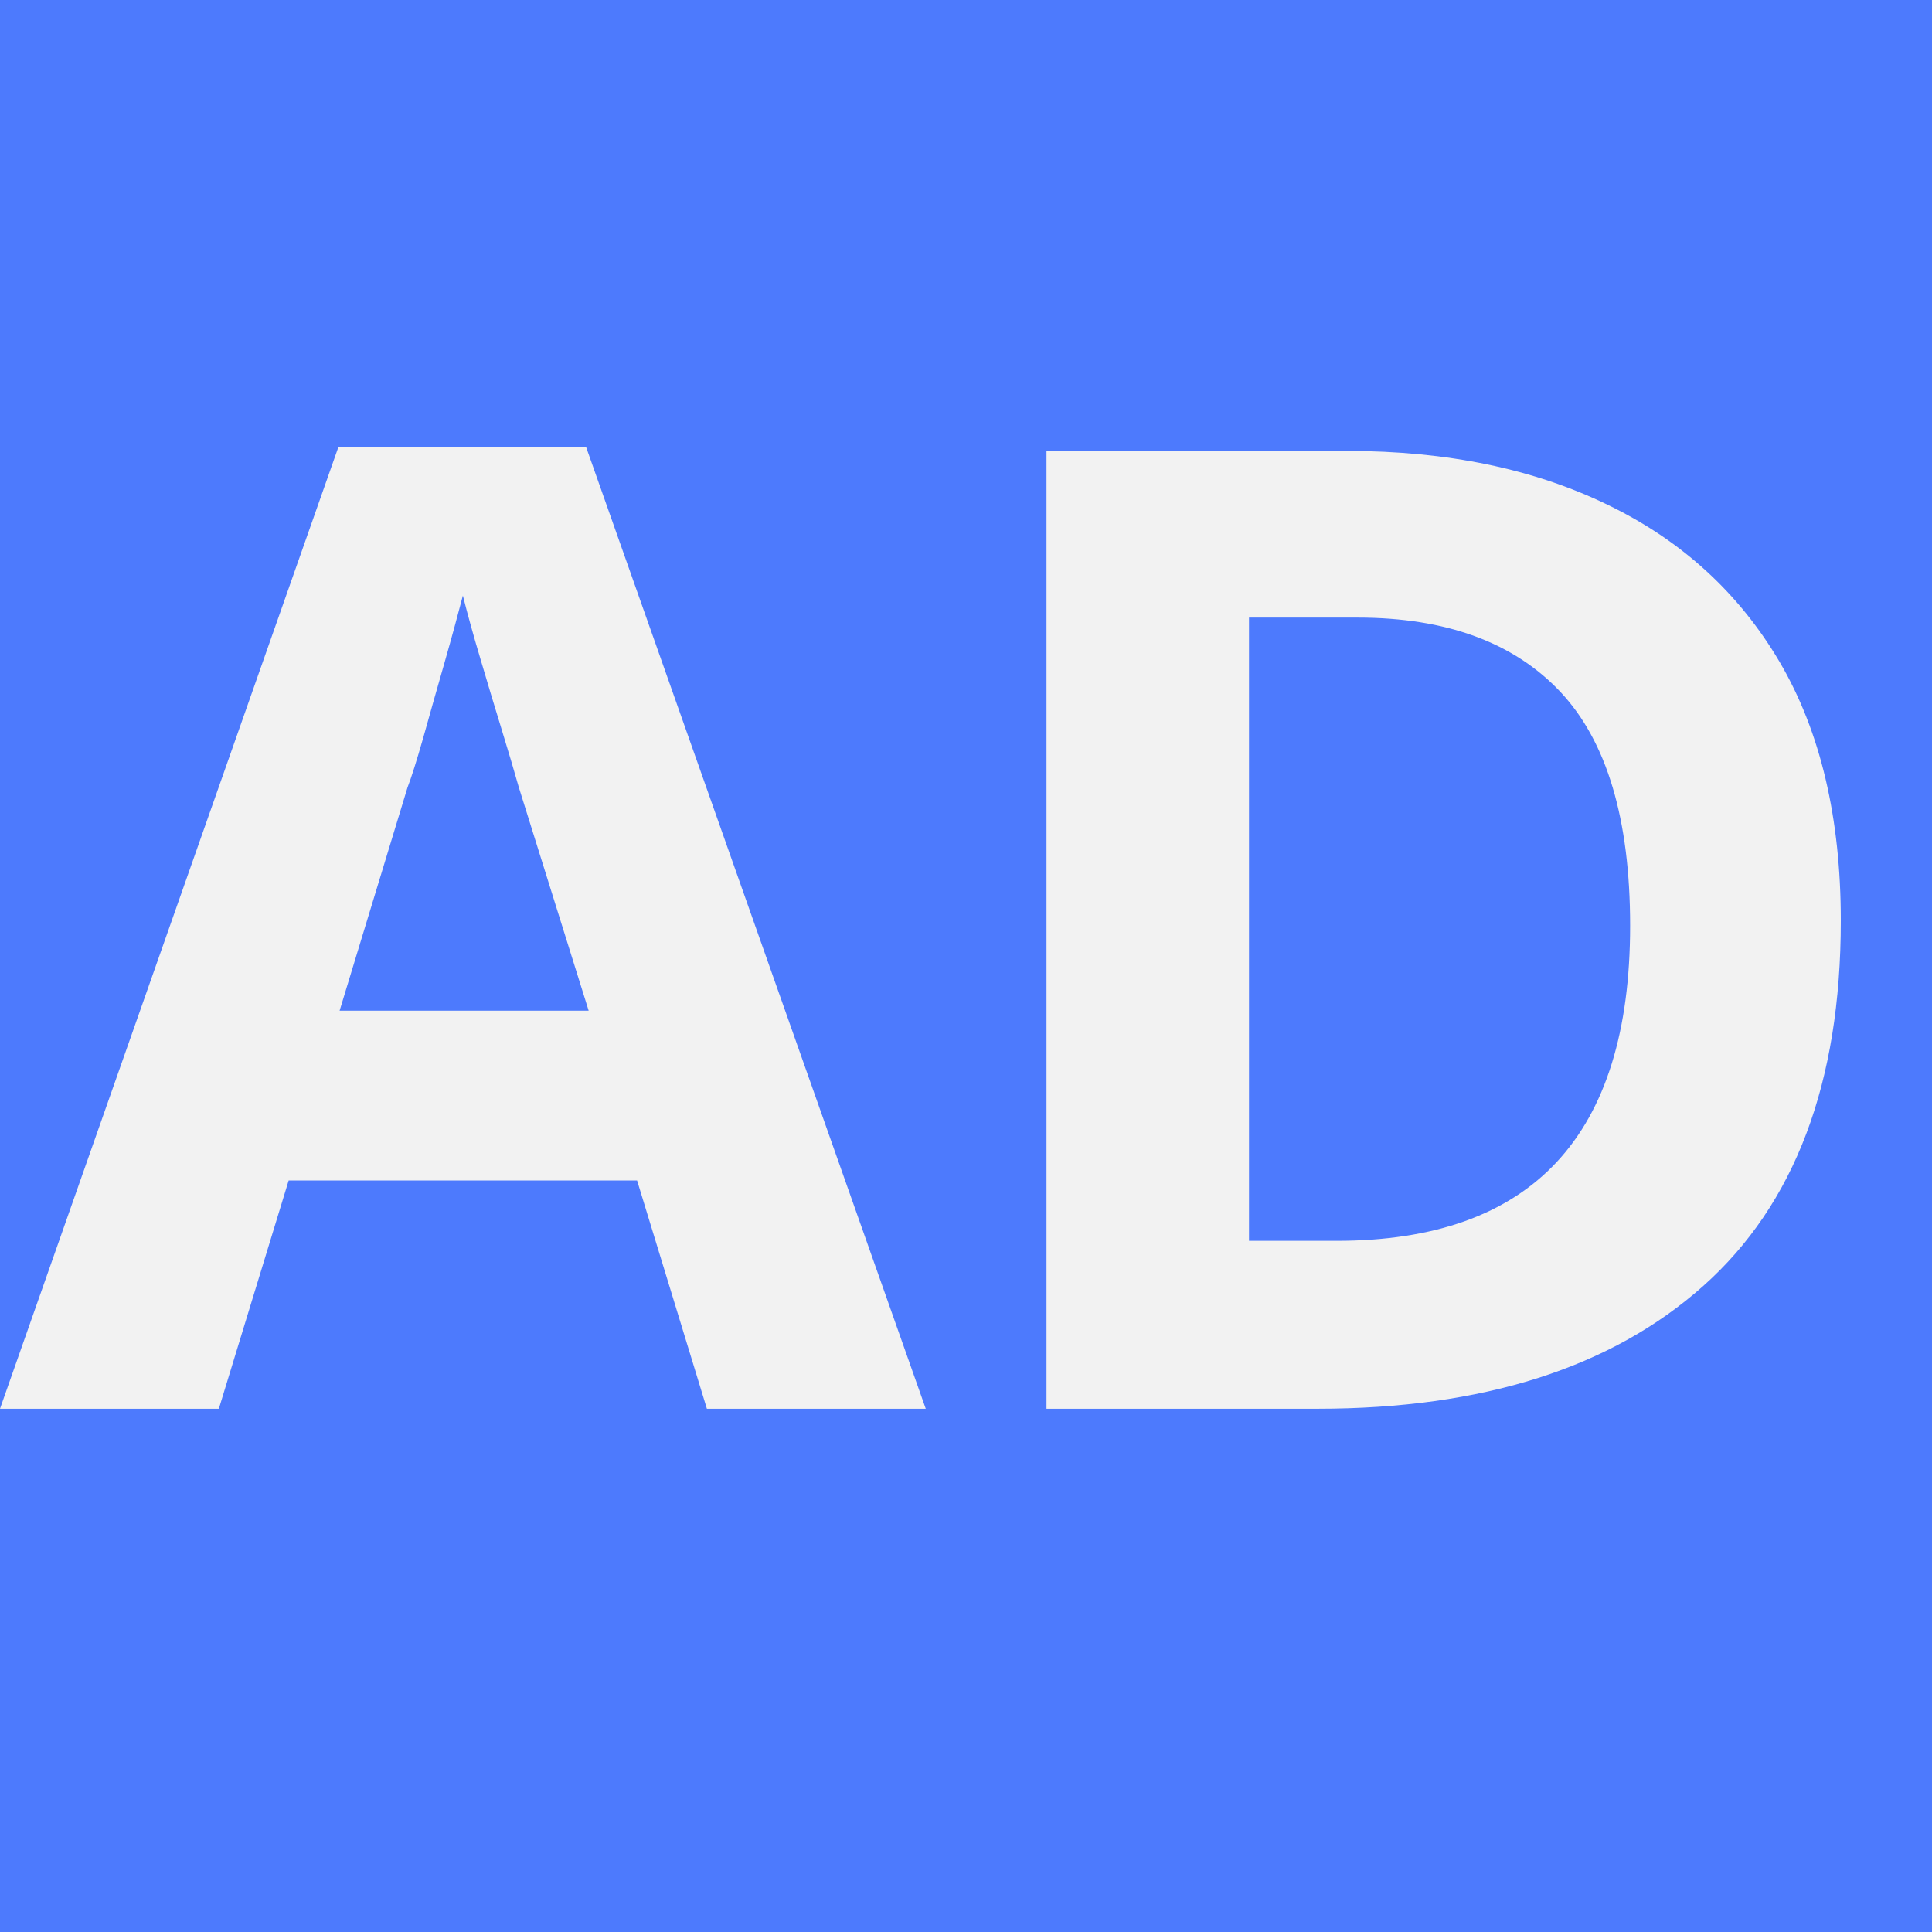
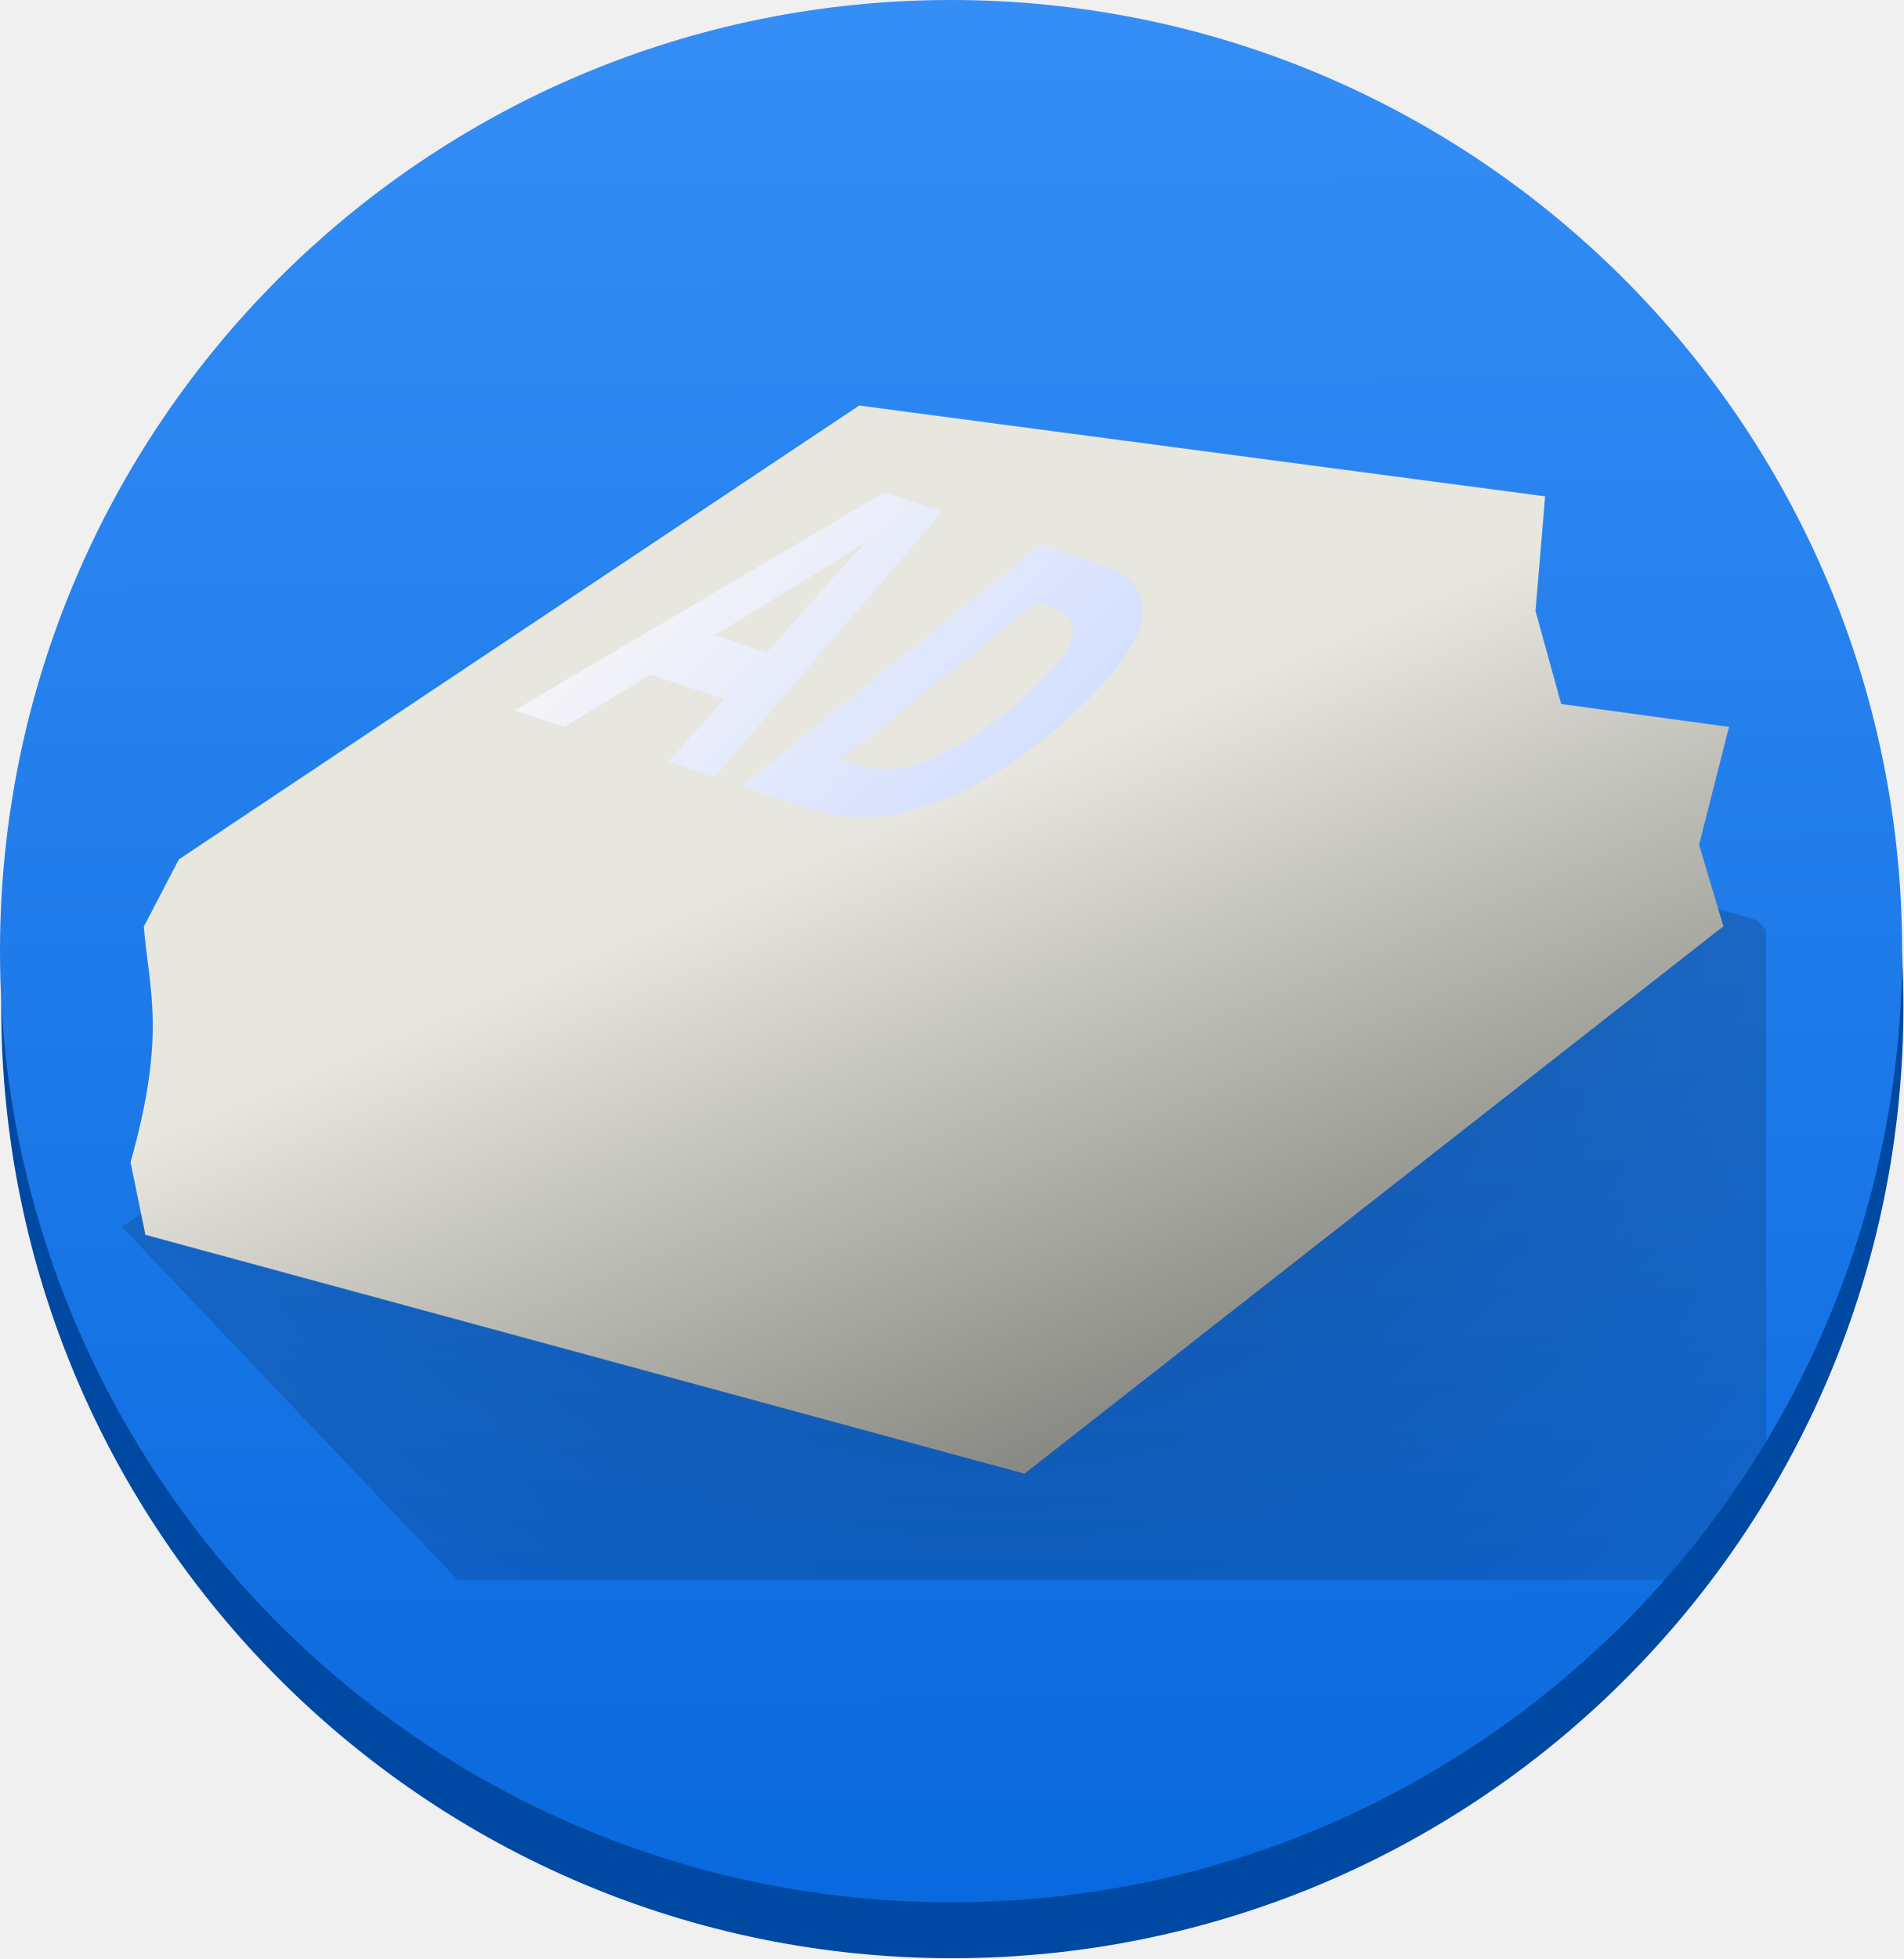
- <svg xmlns="http://www.w3.org/2000/svg" width="48.0px" height="48.0px" viewBox="0 0 48.0 48.0" version="1.1" id="SVGRoot">
-   <defs id="defs1263" />
-   <g id="layer1">
-     <text xml:space="preserve" style="font-style:normal;font-weight:normal;font-size:40px;line-height:1.25;font-family:sans-serif;fill:#000000;fill-opacity:1;stroke:none" x="5" y="45" id="text1283">
-       <tspan id="tspan1281" x="5" y="45" />
-     </text>
-     <text xml:space="preserve" style="font-style:normal;font-weight:normal;font-size:40px;line-height:1.25;font-family:sans-serif;fill:#000000;fill-opacity:1;stroke:none" x="5" y="40" id="text1287">
-       <tspan id="tspan1285" x="5" y="40" />
-     </text>
-     <text xml:space="preserve" style="font-style:normal;font-weight:normal;font-size:40px;line-height:1.25;font-family:sans-serif;fill:#000000;fill-opacity:1;stroke:none" x="0" y="40" id="text1291">
-       <tspan id="tspan1289" x="0" y="40" />
-     </text>
-     <rect style="fill:#4d7afd;fill-opacity:1" id="rect1341" width="50" height="50" x="0" y="0" />
-     <text xml:space="preserve" style="font-style:normal;font-variant:normal;font-weight:bold;font-stretch:normal;font-size:33.333px;line-height:1.25;font-family:Ubuntu;-inkscape-font-specification:'Ubuntu, Bold';font-variant-ligatures:normal;font-variant-caps:normal;font-variant-numeric:normal;font-variant-east-asian:normal;fill:#f2f2f2;fill-opacity:1;stroke:none" x="0" y="35" id="text1295">
-       <tspan id="tspan1293" x="0" y="35">AD</tspan>
-     </text>
+ <svg xmlns="http://www.w3.org/2000/svg" xmlns:xlink="http://www.w3.org/1999/xlink" width="154.649mm" height="159.09mm" viewBox="0 0 154.649 159.09" version="1.1" id="svg5" xml:space="preserve">
+   <defs id="defs2">
+     <linearGradient id="linearGradient7173">
+       <stop style="stop-color:#f3f3f8;stop-opacity:1;" offset="0" id="stop7169" />
+       <stop style="stop-color:#d4dfff;stop-opacity:1;" offset="1" id="stop7171" />
+     </linearGradient>
+     <linearGradient id="linearGradient6171">
+       <stop style="stop-color:#0060d8;stop-opacity:1;" offset="0" id="stop6167" />
+       <stop style="stop-color:#459cff;stop-opacity:1;" offset="1" id="stop6169" />
+     </linearGradient>
+     <linearGradient id="linearGradient3207">
+       <stop style="stop-color:#000000;stop-opacity:1;" offset="0" id="stop3203" />
+       <stop style="stop-color:#3e4dc0;stop-opacity:1;" offset="0.999" id="stop3205" />
+     </linearGradient>
+     <linearGradient id="linearGradient3201">
+       <stop style="stop-color:#000000;stop-opacity:1;" offset="0" id="stop3197" />
+       <stop style="stop-color:#e7e7df;stop-opacity:1;" offset="0.929" id="stop3199" />
+     </linearGradient>
+     <linearGradient id="linearGradient2425">
+       <stop style="stop-color:#000000;stop-opacity:0.622;" offset="0.174" id="stop2421" />
+       <stop style="stop-color:#000000;stop-opacity:0.268;" offset="1" id="stop2423" />
+     </linearGradient>
+     <radialGradient xlink:href="#linearGradient2425" id="radialGradient2427" cx="88.718" cy="83.713" fx="88.718" fy="83.713" r="93.32" gradientTransform="matrix(0.6164682,0.7364617,-0.7114252,0.5645272,109.5991,6.114475)" gradientUnits="userSpaceOnUse" />
+     <linearGradient xlink:href="#linearGradient3201" id="linearGradient2443" x1="145.339" y1="311.296" x2="90.872" y2="182.598" gradientUnits="userSpaceOnUse" />
+     <linearGradient xlink:href="#linearGradient3207" id="linearGradient3209" x1="156.015" y1="157.156" x2="26.845" y2="-14.041" gradientUnits="userSpaceOnUse" />
+     <linearGradient xlink:href="#linearGradient6171" id="linearGradient6173" x1="106.947" y1="245.966" x2="105.265" y2="-31.091" gradientUnits="userSpaceOnUse" gradientTransform="matrix(0.8900709,0,0,0.8900709,11.0945,17.03843)" />
+     <linearGradient xlink:href="#linearGradient7173" id="linearGradient7175" x1="89.528" y1="97.068" x2="118.698" y2="97.068" gradientUnits="userSpaceOnUse" gradientTransform="matrix(1.404127,0,-1.8628756e-8,1.404127,-33.16485,-111.9847)" />
+     <mask maskUnits="userSpaceOnUse" id="mask7930">
+       <circle style="fill:url(#linearGradient7934);fill-opacity:1;stroke-width:0.235" id="circle7932" cx="103.892" cy="123.911" r="77.274" />
+     </mask>
+     <linearGradient xlink:href="#linearGradient6171" id="linearGradient7934" gradientUnits="userSpaceOnUse" gradientTransform="matrix(0.8900709,0,0,0.8900709,11.0945,17.03843)" x1="106.947" y1="245.966" x2="105.265" y2="-31.091" />
+     <clipPath clipPathUnits="userSpaceOnUse" id="clipPath366">
+       <rect style="display:inline;fill:#ffffff;fill-opacity:1;stroke-width:1.8;stroke-dasharray:none;paint-order:markers fill stroke" id="rect368" width="142.337" height="112.088" x="32.957" y="23.82" />
+     </clipPath>
+   </defs>
+   <g id="layer1" style="display:inline" transform="translate(-26.61807,-46.63709)">
+     <circle style="display:inline;fill:#0049a3;fill-opacity:1;stroke-width:0.235" id="circle8171-9" cx="103.993" cy="128.453" r="77.274" />
+     <circle style="display:inline;fill:url(#linearGradient6173);fill-opacity:1;stroke-width:0.235" id="circle8171" cx="103.892" cy="123.911" r="77.274" />
+     <path style="display:inline;fill:url(#radialGradient2427);fill-opacity:1;stroke-width:0.268" d="m 36.51,146.299 67.373,-44.425 65.535,19.545 58.859,64.712 -101.886,54.714 z" id="path2410" mask="url(#mask7930)" />
  </g>
+   <g id="g1747" style="display:inline" transform="translate(-27.19185,-123.2105)">
+     <path style="display:inline;fill:url(#linearGradient2443);fill-opacity:1;stroke-width:0.265" d="m 41.724,193.03 55.277,-36.873 55.732,7.377 -0.781,9.318 2.088,7.553 13.633,1.86 -2.431,9.575 1.976,6.621 -56.787,44.473 -71.425,-19.403 -1.21,-5.898 c 2.953,-10.46 1.494,-13.978 1.082,-19.144" id="path2257" />
+     <a id="a973">
+       <path style="display:inline;fill:url(#linearGradient3209);fill-opacity:1;stroke-width:0.265;image-rendering:auto" d="v 34.624 34.624 l -1.786,0.518 c -0.982,0.285 -2.441,0.657 -3.241,0.828 -1.866,0.397 -7.699,0.57 -9.305,0.276 z M -221.146,160.302 c -0.102,-0.102 -0.185,-19.334 -0.185,-42.738 V 75.01 h 3.176 3.176 l -0.067,42.664 -0.067,42.664 -2.924,0.074 c -1.608,0.041 -3.007,-0.009 -3.109,-0.11 z m -26.444,-15.382 -22.688,-13.122 V 89.626 c 0,-35.02 0.06,-42.157 0.353,-42.086 0.194,0.047 10.553,6.197 23.019,13.666 l 22.666,13.58 V 116.437 c 0,33.158 -0.067,41.647 -0.331,41.628 -0.182,-0.013 -10.54,-5.929 -23.019,-13.146 z m 35.52,-28.419 V 74.855 l 1.654,-0.955 c 25.4,-14.668 34.821,-20.112 38.892,-22.473 2.728,-1.582 5.02,-2.876 5.094,-2.876 0.074,0 0.104,18.772 0.067,41.716 l -0.067,41.716 -5.821,3.35 c -3.201,1.843 -13.282,7.656 -22.4,12.92 -9.119,5.263 -16.769,9.642 -16.999,9.731 -0.382,0.147 -0.42,-3.562 -0.42,-41.484 z m 313.928,10.071 c -4.075,-1.157 -12.349,-3.476 -18.389,-5.154 -13.922,-3.868 -33.086,-9.261 -39.379,-11.081 -3.847,-1.113 -5.016,-1.56 -5.647,-2.159 -2.339,-2.221 -3.449,-7.613 -2.459,-11.948 0.396,-1.734 0.838,-2.641 2.306,-4.73 l 0.727,-1.034 -1.061,-2.105 c -2.335,-4.632 -1.813,-9.96 1.254,-12.8 0.695,-0.644 13.678,-9.413 28.851,-19.488 21.103,-14.012 27.882,-18.388 28.84,-18.615 1.24,-0.295 4.531,-0.024 27.181,2.233 2.183,0.218 10.755,1.053 19.05,1.857 16.149,1.565 15.743,1.489 15.743,2.943 0,0.432 -0.482,0.954 -1.722,1.868 -2.797,2.059 -3.733,4.62 -3.504,9.583 0.115,2.488 0.669,5.041 1.223,5.634 0.098,0.105 3.569,0.625 7.713,1.156 4.382,0.561 7.784,1.121 8.13,1.336 0.892,0.556 0.725,1.356 -0.571,2.741 -2.971,3.177 -3.875,8.059 -2.179,11.765 0.577,1.26 0.755,1.436 1.528,1.511 1.043,0.101 1.732,1.087 1.457,2.087 -0.11,0.401 -1.337,1.539 -3.26,3.024 -1.696,1.31 -6.189,4.854 -9.984,7.875 -3.795,3.022 -8.368,6.653 -10.16,8.07 -1.793,1.417 -4.829,3.826 -6.747,5.354 -4.345,3.461 -11.584,9.207 -20.024,15.892 -3.565,2.824 -7.008,5.405 -7.652,5.734 -1.845,0.945 -3.07,0.776 -11.266,-1.551 z m 7.805,-1.682 c 0,-0.07 -0.324,-1.052 -0.72,-2.183 -0.664,-1.896 -0.719,-2.366 -0.707,-6.025 0.011,-3.359 0.105,-4.253 0.606,-5.821 0.965,-3.014 1.149,-2.758 -2.619,-3.644 -9.336,-2.194 -33.62,-7.976 -46.886,-11.164 -14.068,-3.381 -15.05,-3.582 -15.743,-3.22 -1.012,0.528 -2.019,1.659 -2.743,3.079 -1.203,2.358 -0.929,7.765 0.482,9.507 0.372,0.459 3.785,1.507 17.001,5.22 9.095,2.555 24.275,6.828 33.734,9.496 17.779,5.014 17.595,4.964 17.595,4.755 z m 5.953,-2.937 c 9.426,-7.495 26.121,-20.714 32.14,-25.45 0.506,-0.398 4.792,-3.801 9.525,-7.563 4.733,-3.762 8.839,-7.006 9.125,-7.208 0.511,-0.362 0.509,-0.389 -0.168,-1.769 -0.378,-0.771 -0.835,-2.111 -1.015,-2.979 -0.345,-1.661 -0.213,-4.814 0.254,-6.042 0.145,-0.382 0.205,-0.695 0.133,-0.695 -0.072,0 -1.111,0.753 -2.309,1.674 -5.447,4.188 -38.673,29.567 -43.078,32.904 -2.705,2.049 -5.284,3.806 -5.733,3.904 -0.448,0.099 -1.222,0.103 -1.719,0.009 -0.875,-0.164 -0.919,-0.131 -1.35,0.998 -1.314,3.441 -1.565,8.802 -0.566,12.104 0.456,1.506 1.059,2.649 1.393,2.641 0.106,-0.003 1.621,-1.141 3.367,-2.529 z m 0.675,-31.098 c 8.059,-6.023 19.674,-14.704 25.812,-19.292 l 11.16,-8.342 -0.382,-0.729 c -1.205,-2.299 -1.825,-8.276 -1.158,-11.155 0.134,-0.578 0.22,-1.074 0.192,-1.102 -0.028,-0.028 -1.242,0.81 -2.697,1.862 -1.455,1.052 -5.444,3.936 -8.864,6.409 -3.42,2.473 -10.325,7.456 -15.346,11.074 -22.381,16.129 -24.145,17.435 -24.632,18.233 -1.109,1.817 -1.429,3.336 -1.429,6.776 0,2.497 0.119,3.664 0.484,4.763 0.65,1.955 1.171,2.724 1.744,2.575 0.255,-0.067 7.057,-5.049 15.115,-11.071 z M 97.886,101.27 c -0.712,-1.712 -0.99,-3.235 -1.1,-6.019 -0.103,-2.6 -0.031,-3.534 0.396,-5.159 0.287,-1.091 0.504,-1.997 0.482,-2.013 -0.039,-0.029 -5.958,-1.23 -36.419,-7.388 -8.95,-1.809 -16.553,-3.357 -16.896,-3.439 -0.488,-0.116 -0.847,0.085 -1.644,0.922 -1.19,1.251 -1.833,3.111 -1.833,5.304 0,1.579 0.631,4.154 1.147,4.679 0.169,0.172 11.5,2.99 25.179,6.261 13.679,3.271 26.061,6.242 27.517,6.603 3.325,0.824 3.413,0.831 3.172,0.25 z m -334.65,-45.265 -13.976,-13.978 1.939,-0.574 c 3.356,-0.993 9.903,-2.436 11.337,-2.498 l 1.377,-0.06 6.442,14.949 c 3.543,8.222 6.563,15.217 6.711,15.544 0.148,0.327 0.242,0.595 0.208,0.595 -0.034,0 -6.351,-6.29 -14.038,-13.978 z m 23.178,13.714 c 0.124,-0.353 10.67,-24.843 12.504,-29.038 0.46,-1.052 0.879,-1.653 1.151,-1.653 1.103,0.003 13.312,3.138 13.69,3.515 0.043,0.043 -6.123,6.265 -13.704,13.825 -7.58,7.561 -13.719,13.568 -13.642,13.35 z m 4.691,-0.11 c 0,-0.227 25.75,-25.703 26.046,-25.768 0.402,-0.088 4.683,1.613 8.48,3.371 l 2.379,1.101 -0.791,0.492 c -0.435,0.271 -6.982,4.058 -14.55,8.416 -7.567,4.358 -15.515,8.942 -17.661,10.187 -2.146,1.245 -3.903,2.235 -3.903,2.201 z m -7.873,-16.182 0.068,-16.12 2.249,0.08 c 2.93,0.104 10.359,0.841 10.757,1.067 0.211,0.12 -1.794,5.06 -6.294,15.512 -3.632,8.435 -6.658,15.391 -6.726,15.458 -0.067,0.067 -0.091,-7.132 -0.054,-15.997 z m -29.265,4.946 c -9.876,-5.927 -17.953,-10.883 -17.949,-11.014 0.013,-0.412 8.857,-4.092 9.845,-4.097 0.219,-10e-4 6.231,5.832 13.36,12.963 7.129,7.131 12.903,12.955 12.831,12.944 -0.072,-0.011 -8.212,-4.87 -18.088,-10.796 z m 19.504,-4.664 c -6.226,-14.482 -6.618,-15.486 -6.085,-15.599 0.955,-0.203 5.932,-0.633 9.499,-0.821 l 3.373,-0.177 v 16.039" id="path7996" clip-path="url(#clipPath366)" transform="translate(-0.5855052,116.0907)" />
+     </a>
+   </g>
+   <text xml:space="preserve" style="font-style:italic;font-variant:normal;font-weight:bold;font-stretch:normal;font-size:31.702px;font-family:sans-serif;-inkscape-font-specification:'sans-serif, Bold Italic';font-variant-ligatures:normal;font-variant-caps:normal;font-variant-numeric:normal;font-variant-east-asian:normal;fill:url(#linearGradient7175);fill-opacity:1;stroke-width:2.527;stroke-dasharray:none;paint-order:markers fill stroke;image-rendering:auto" x="92.544" y="35.673" id="text7007" transform="matrix(0.8156252,0.2725945,-0.9003684,0.9251364,0,0)">
+     <tspan id="tspan7167" style="font-style:italic;font-variant:normal;font-weight:bold;font-stretch:normal;font-size:31.702px;font-family:sans-serif;-inkscape-font-specification:'sans-serif, Bold Italic';font-variant-ligatures:normal;font-variant-caps:normal;font-variant-numeric:normal;font-variant-east-asian:normal;fill:url(#linearGradient7175);fill-opacity:1;stroke-width:2.527" x="92.544" y="35.673">AD</tspan>
+   </text>
</svg>
